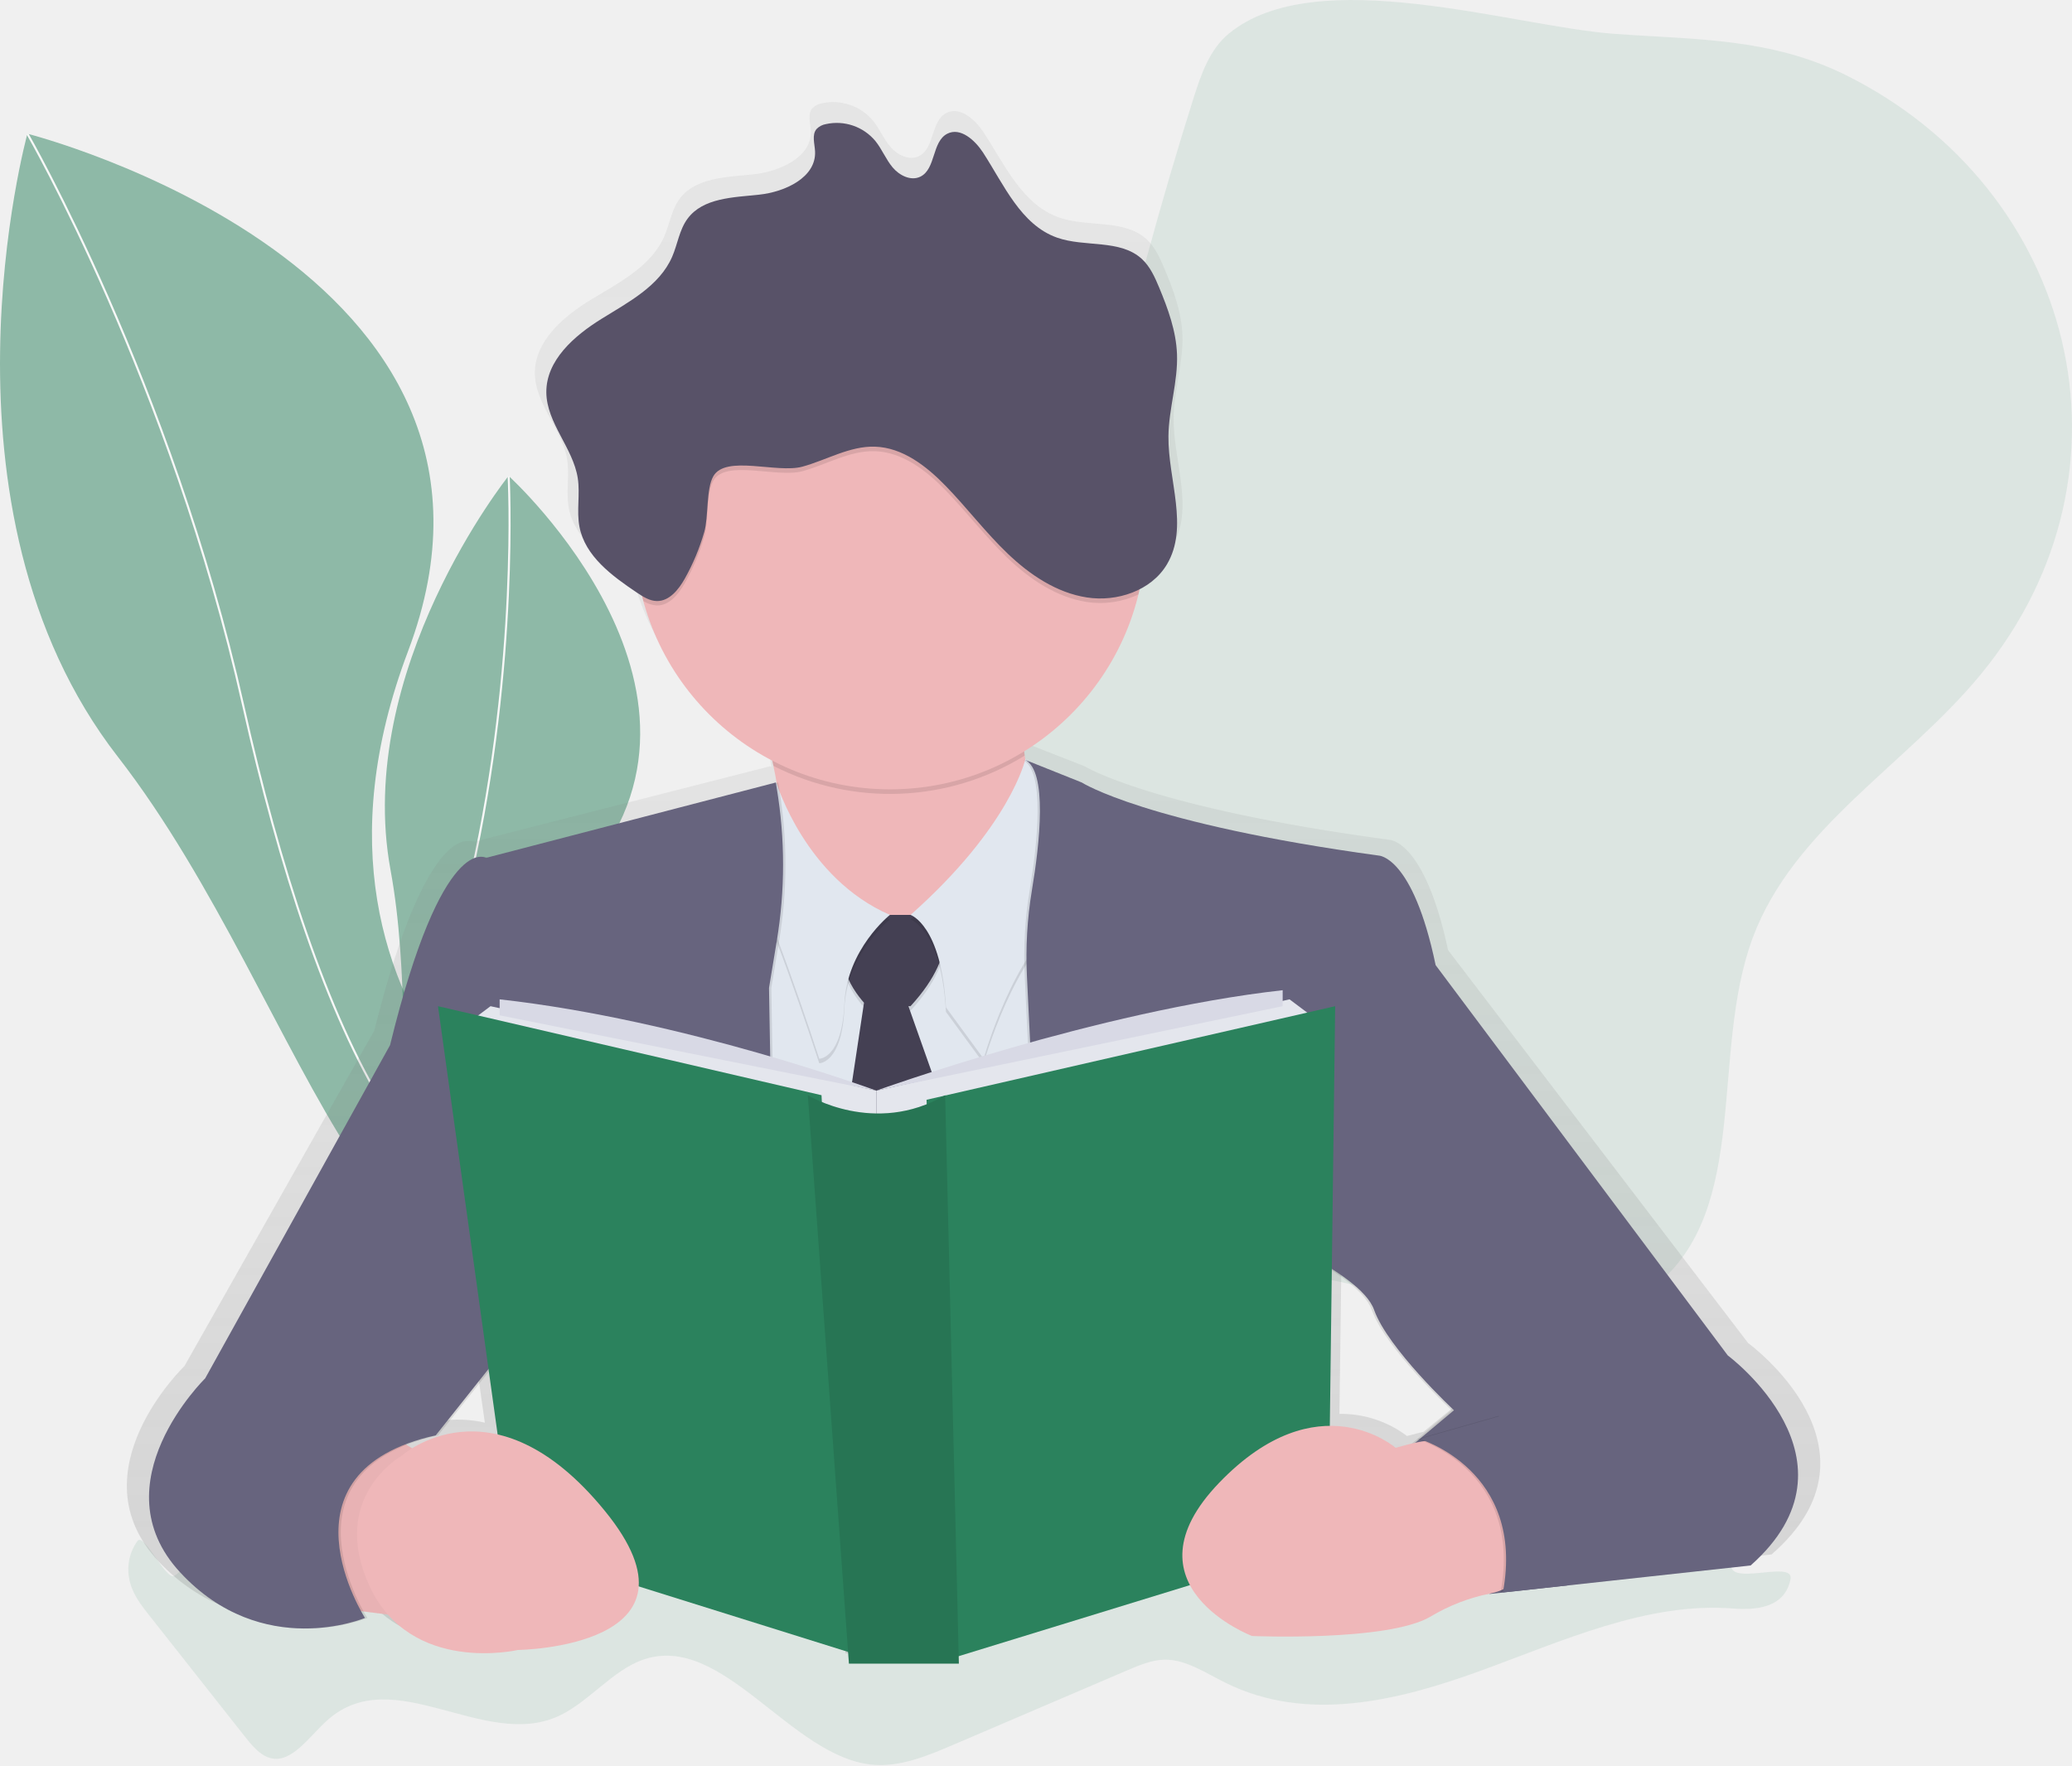
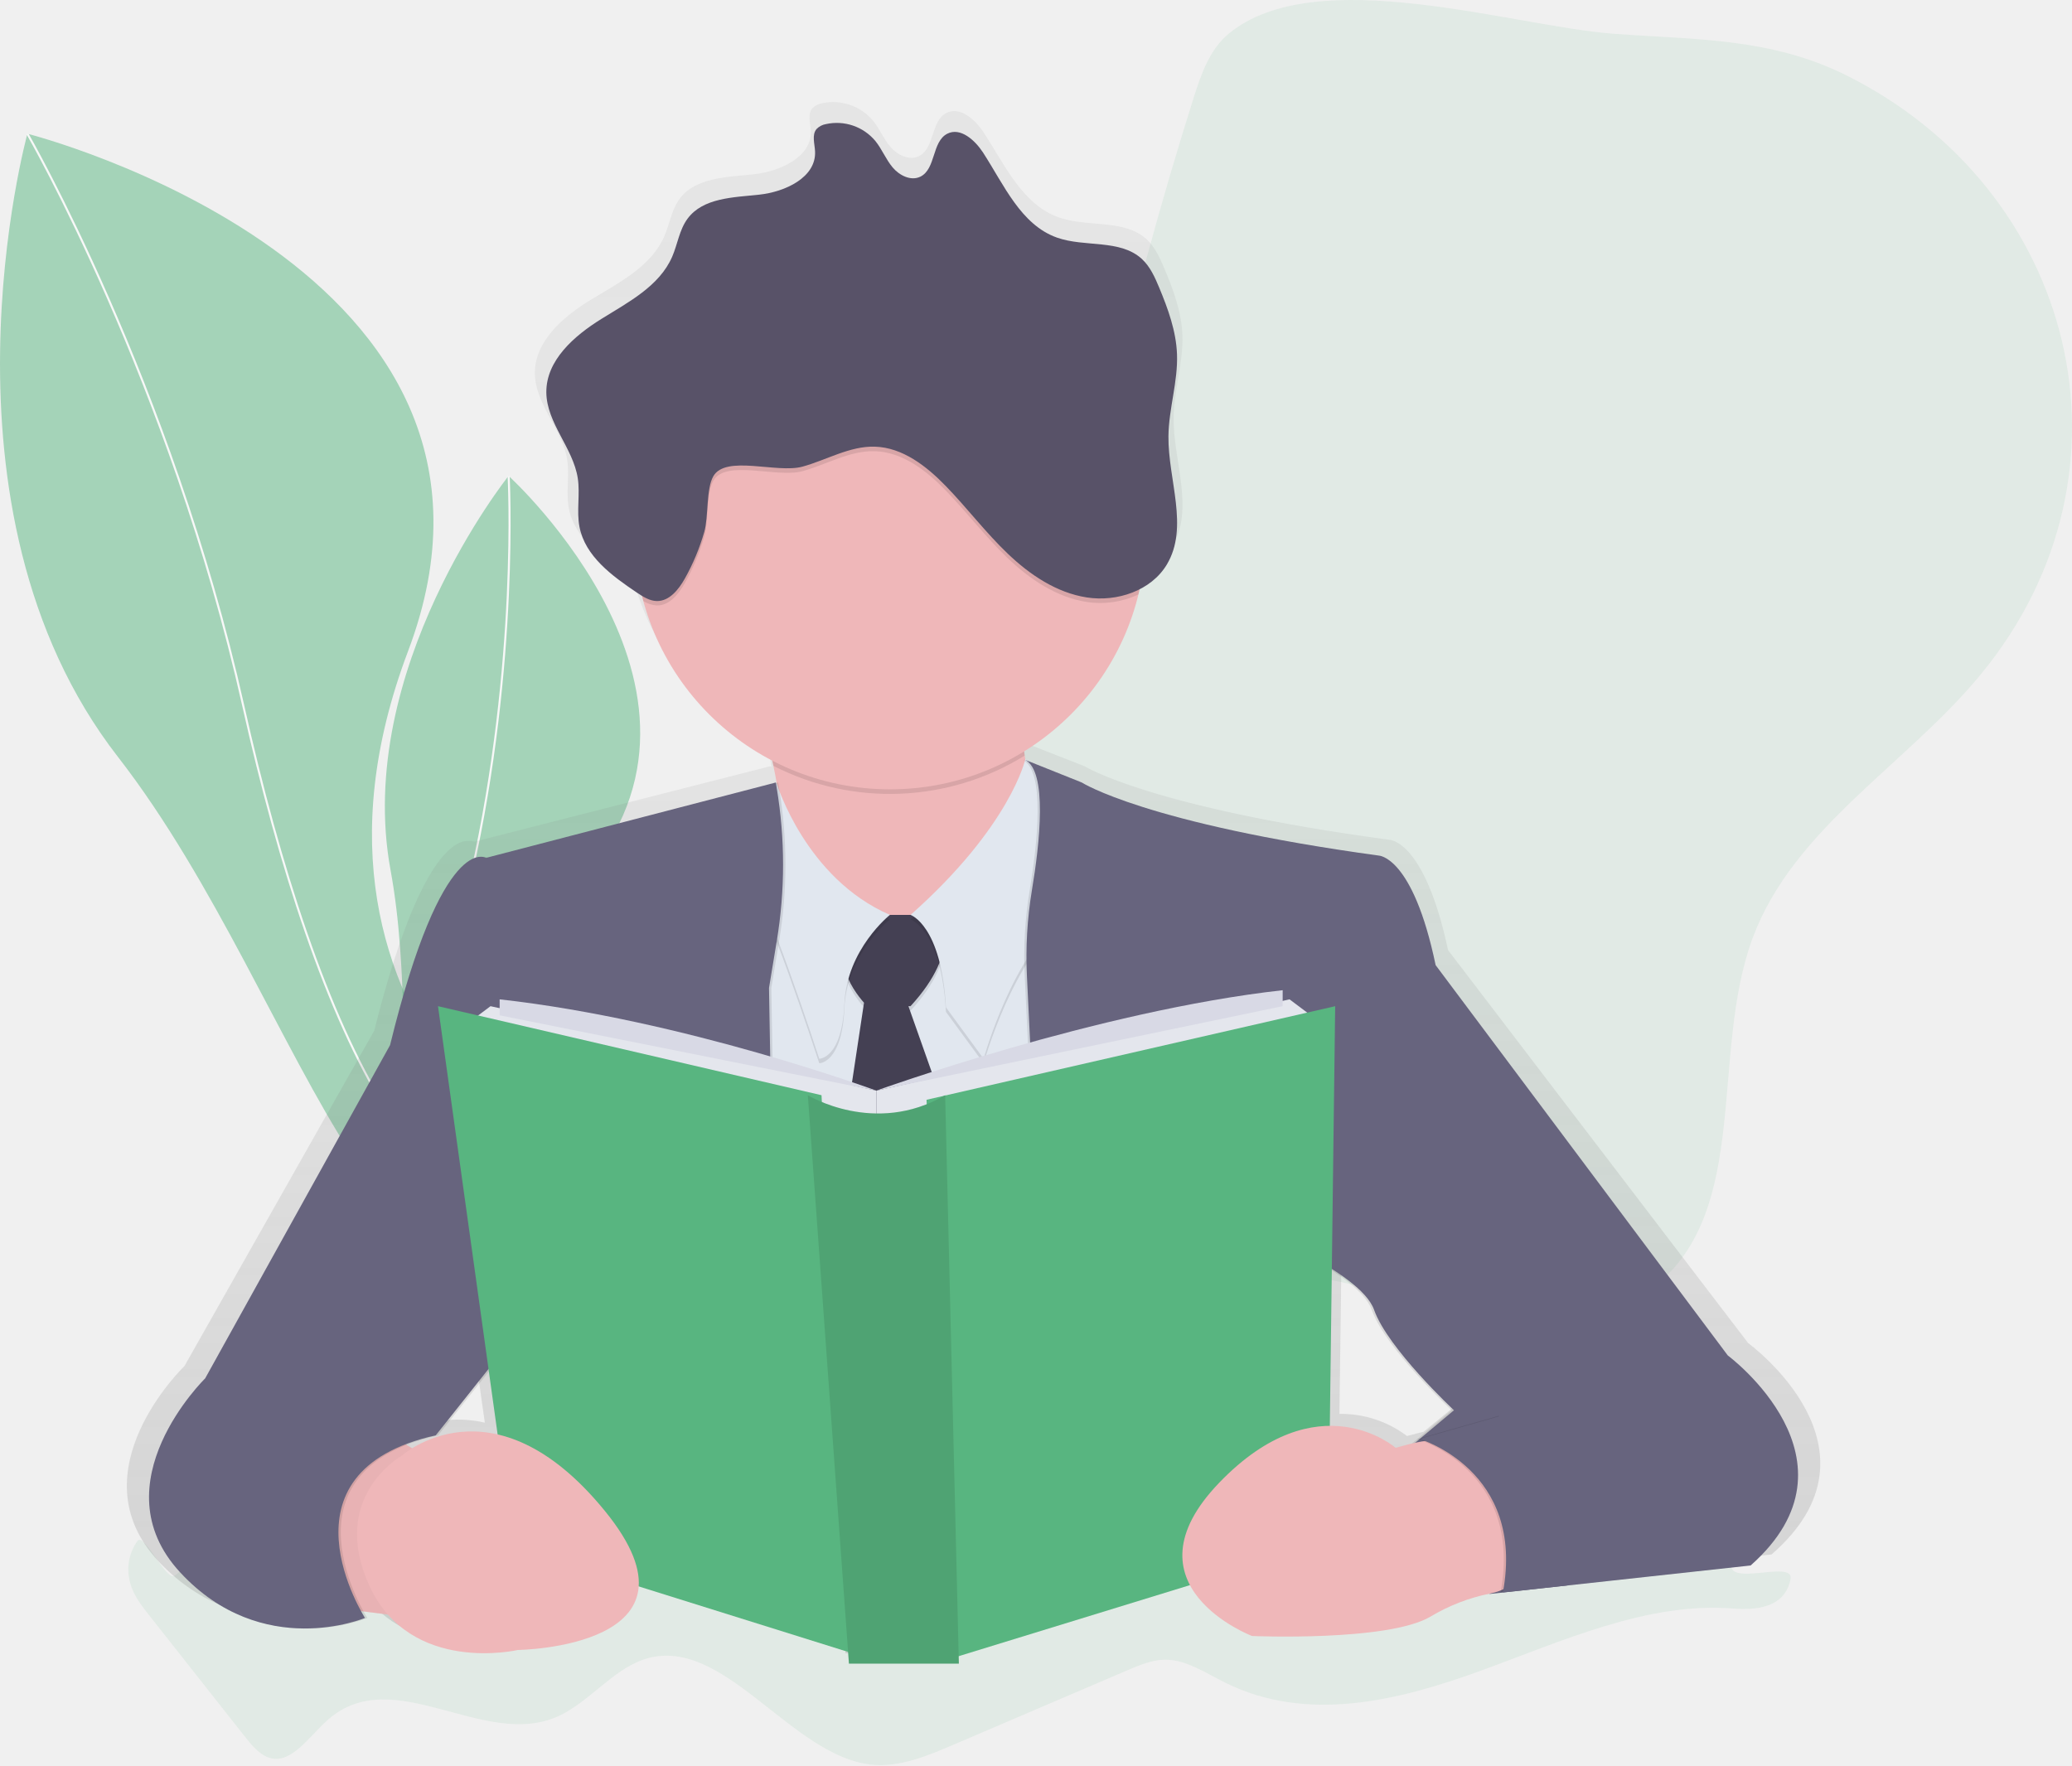
<svg xmlns="http://www.w3.org/2000/svg" id="5e1838a0-6e06-4e3f-aa75-de6d8e6cdfa0" data-name="Layer 1" width="1007.04" height="858" viewBox="0 0 1007.04 858">
  <defs>
    <linearGradient id="cc082665-c41a-43d9-8451-73726d32e49c" x1="569.66" y1="824.63" x2="569.66" y2="70.6" gradientUnits="userSpaceOnUse">
      <stop offset="0" stop-color="gray" stop-opacity="0.25" />
      <stop offset="0.54" stop-color="gray" stop-opacity="0.12" />
      <stop offset="1" stop-color="gray" stop-opacity="0.1" />
    </linearGradient>
  </defs>
  <g opacity="0.1">
-     <path d="M693.73,37.32c-9.33,7.66-13.5,19.8-17.14,31.31q-12.24,38.74-22.89,78C643.35,184.65,633.95,223.51,615,258.1s-46.56,63.26-73.87,91.59l-98.38,102c-30.4,31.53-62.83,67.92-62.25,111.72.5,38,27.06,71.71,59.56,91.33s70.48,27.65,107.65,35.37c18.87,3.92,38.9,7.77,57,1.25,21.74-7.82,35.91-28.77,55.78-40.56,35.65-21.17,80.82-9.26,120.76,1.84s87,19.52,119.39-6.34c47-37.53,26.74-113.14,47.73-169.5,19.92-53.49,75-84.25,111.15-128.41,80.76-98.63,45.45-235.63-66-290.93C957,39.39,921,40.32,881.39,37.47,832,33.93,736.3,2.35,693.73,37.32Z" transform="translate(-96.48 -21)" fill="#2b825d" />
+     <path d="M693.73,37.32c-9.33,7.66-13.5,19.8-17.14,31.31q-12.24,38.74-22.89,78C643.35,184.65,633.95,223.51,615,258.1s-46.56,63.26-73.87,91.59l-98.38,102c-30.4,31.53-62.83,67.92-62.25,111.72.5,38,27.06,71.71,59.56,91.33s70.48,27.65,107.65,35.37c18.87,3.92,38.9,7.77,57,1.25,21.74-7.82,35.91-28.77,55.78-40.56,35.65-21.17,80.82-9.26,120.76,1.84s87,19.52,119.39-6.34c47-37.53,26.74-113.14,47.73-169.5,19.92-53.49,75-84.25,111.15-128.41,80.76-98.63,45.45-235.63-66-290.93C957,39.39,921,40.32,881.39,37.47,832,33.93,736.3,2.35,693.73,37.32Z" transform="translate(-96.48 -21)" fill="#58b580" />
  </g>
  <g opacity="0.5">
-     <path d="M389.41,607.83s-165.2-83.6-94.6-270.33S109.8,86,109.8,86s-50.07,181.82,44,302.9S284.16,711,389.41,607.83Z" transform="translate(-96.48 -21)" fill="#2b825d" />
+     <path d="M389.41,607.83s-165.2-83.6-94.6-270.33S109.8,86,109.8,86s-50.07,181.82,44,302.9S284.16,711,389.41,607.83Z" transform="translate(-96.48 -21)" fill="#58b580" />
    <path d="M109.8,86s69.7,120.77,104.87,277.87,92.43,286.74,173.89,241" transform="translate(-96.48 -21)" fill="none" stroke="#fff" stroke-miterlimit="10" />
  </g>
  <g opacity="0.5">
-     <path d="M353.92,638.37s-66.06-94.83,21.58-186.24-31.83-199.82-31.83-199.82S268.32,346.43,286.31,444,270.07,670.7,353.92,638.37Z" transform="translate(-96.48 -21)" fill="#2b825d" />
+     <path d="M353.92,638.37s-66.06-94.83,21.58-186.24-31.83-199.82-31.83-199.82S268.32,346.43,286.31,444,270.07,670.7,353.92,638.37Z" transform="translate(-96.48 -21)" fill="#58b580" />
    <path d="M343.68,252.31s5,90.72-18.1,193.52-27.13,195.38,28.67,190.57" transform="translate(-96.48 -21)" fill="none" stroke="#fff" stroke-miterlimit="10" />
  </g>
  <g opacity="0.1">
-     <path d="M159.19,787.86c1.16,7.13,5.29,12.56,9.21,17.54l46.65,59.14c3.75,4.76,7.78,9.71,12.82,11,10.53,2.79,19-10.73,28-18.64,32-28.12,75.73,14.69,111.9-1.68,14.47-6.55,26.19-22.11,40.94-27.38,39.05-14,72.14,47.85,112.46,51,13.24,1,26.23-4.44,38.88-9.85l84.38-36.12c5.86-2.51,11.82-5,18-5.15,10.38-.18,20.05,6.5,29.82,11.31,39.33,19.38,83,8.92,123.4-5.76s81.09-33.57,122.85-30.44c10.87.82,25.23.13,28.2-14.13,1.77-8.48-22.12.41-27.65-4.16s7.63-23.64,1.18-24.45c-37.53-4.7-75.77-4.83-112.45,7-19,6.12-37.69,15.44-57.2,17.35-20.34,2-40.57-4.16-60.54-9.76-50.57-14.18-102-25-153.63-22.8-91.76,4-182.14,49.26-273.44,36.14a232.69,232.69,0,0,1-77.4-25.92c-12.32-6.65-11.77,16.9-24.34,24.83-4.09,2.58-14.8-21.48-18-16.85A23.52,23.52,0,0,0,159.19,787.86Z" transform="translate(-96.48 -21)" fill="#2b825d" />
+     <path d="M159.19,787.86c1.16,7.13,5.29,12.56,9.21,17.54l46.65,59.14c3.75,4.76,7.78,9.71,12.82,11,10.53,2.79,19-10.73,28-18.64,32-28.12,75.73,14.69,111.9-1.68,14.47-6.55,26.19-22.11,40.94-27.38,39.05-14,72.14,47.85,112.46,51,13.24,1,26.23-4.44,38.88-9.85l84.38-36.12c5.86-2.51,11.82-5,18-5.15,10.38-.18,20.05,6.5,29.82,11.31,39.33,19.38,83,8.92,123.4-5.76s81.09-33.57,122.85-30.44c10.87.82,25.23.13,28.2-14.13,1.77-8.48-22.12.41-27.65-4.16s7.63-23.64,1.18-24.45c-37.53-4.7-75.77-4.83-112.45,7-19,6.12-37.69,15.44-57.2,17.35-20.34,2-40.57-4.16-60.54-9.76-50.57-14.18-102-25-153.63-22.8-91.76,4-182.14,49.26-273.44,36.14a232.69,232.69,0,0,1-77.4-25.92c-12.32-6.65-11.77,16.9-24.34,24.83-4.09,2.58-14.8-21.48-18-16.85A23.52,23.52,0,0,0,159.19,787.86Z" transform="translate(-96.48 -21)" fill="#58b580" />
  </g>
  <path d="M946.12,673.83l-145.85-191c-11.39-53.62-28.49-53.62-28.49-53.62-116.22-15.64-148.12-35.75-148.12-35.75l-26-10.18L595.49,382c-.1-.57-.21-1.14-.31-1.73s-.2-1.37-.28-2.06a125.45,125.45,0,0,0,57-76.8c.21-.84.4-1.7.6-2.55a32.84,32.84,0,0,0,13.59-12.11c11.17-18.31.56-41.49.8-62.82.15-13.48,4.8-26.69,4.27-40.16-.44-11.28-4.48-22.11-8.89-32.53-2.14-5.07-4.5-10.25-8.6-14-10.87-9.87-28.47-5.64-42.43-10.5-18.06-6.29-26.47-25.89-36.91-41.65-4-6.08-11.28-12.5-17.85-9.17-7.71,3.9-5.62,17.25-13.41,21-4.72,2.27-10.49-.59-13.86-4.55s-5.3-8.93-8.62-12.93A25.34,25.34,0,0,0,496,71.2a8.53,8.53,0,0,0-4.67,2.39c-2.49,2.9-.93,7.22-.76,11,.59,12.73-15,19.8-27.88,21.15s-28.06,1.51-35.77,11.76c-4.08,5.43-4.95,12.5-7.7,18.68-6.38,14.33-21.81,22.18-35.37,30.41s-27.52,20.23-27.4,35.87c.12,15,13.36,27.15,15.69,42,1.24,7.87-.69,16,.85,23.83,2.83,14.36,16.25,24,28.63,32.15.84.55,1.69,1.1,2.56,1.62.22.88.44,1.75.68,2.62a125.91,125.91,0,0,0,64.36,78c.2.84.39,1.69.58,2.56.59,2.68,1.14,5.47,1.63,8.33l-.38.1,0-.28L327,430.12a6.24,6.24,0,0,0-2.71-.34c-5.9-.48-24.35,5.88-45.88,92.13L186.13,685s-53.55,51.39-12.53,95c20.91,22.21,44.49,27.58,62.58,27.51A86.36,86.36,0,0,0,267,802.29s-.74-1.14-1.88-3.16l12.2,1.49c24,26.68,64.88,17.31,64.88,17.31s58.15-.66,60.29-31.07L507,818.92l.42,5.71h54.88l-.09-3.64,115.46-34.78c9,16.64,31,24.87,31,24.87s67.76,2.85,89.06-9.49a95.17,95.17,0,0,1,28.86-11.11l.59-.06-.14.14,130.46-14C1016.76,725.21,946.12,673.83,946.12,673.83ZM289.45,719.25l-2.87-1.66a106.09,106.09,0,0,1,15.77-4.66l25.38-31.33,4.39,30.9A57.72,57.72,0,0,0,289.45,719.25ZM780.32,719a53.22,53.22,0,0,0-32.85-10.75l1-76.06C758,638.28,766,645,768.37,651.48c6.84,19,39.88,49.15,39.88,49.15l-17.16,14.1h0l-2.67,2.19c-.72.17-1.44.34-2.16.53Z" transform="translate(-96.48 -21)" fill="url(#cc082665-c41a-43d9-8451-73726d32e49c)" />
  <polygon points="166.28 782 192.91 785.33 208.44 708.77 178.48 691.01 139.65 733.18 166.28 782" fill="#efb7b9" />
  <polygon points="166.28 782 192.91 785.33 208.44 708.77 178.48 691.01 139.65 733.18 166.28 782" opacity="0.03" />
  <path d="M620,426.86l-64.35,57.7s-124.27,27.74-93.2-11.1c17.6-22,15.26-55.39,9.92-80.21a208.09,208.09,0,0,0-9.92-33S622.25,263.76,600.06,337c-6.58,21.72-7.5,38.47-5.55,51.27C599.17,418.63,620,426.86,620,426.86Z" transform="translate(-96.48 -21)" fill="#efb7b9" />
  <path d="M600.06,337c-6.58,21.72-7.5,38.47-5.55,51.27a124.41,124.41,0,0,1-122.12,5,208.09,208.09,0,0,0-9.92-33S622.25,263.76,600.06,337Z" transform="translate(-96.48 -21)" opacity="0.1" />
  <path d="M653.32,280.4A124.27,124.27,0,1,1,529,156.13,123.91,123.91,0,0,1,653.32,280.4Z" transform="translate(-96.48 -21)" fill="#efb7b9" />
  <polygon points="347.13 420.29 347.13 647.74 565.71 629.99 529.1 398.1 432.57 455.79 347.13 420.29" fill="#e1e7ef" />
  <path d="M562.33,581.09,538,512.3H539c25.52-27.74,14.42-44.38,14.42-44.38H518c-22.55,16-6.9,36.73-1.59,42.7l-10.62,70.47Z" transform="translate(-96.48 -21)" opacity="0.1" />
  <path d="M562.33,578.87,538,510.08H539c25.52-27.74,14.42-44.38,14.42-44.38H518c-22.55,16-6.9,36.73-1.59,42.7l-10.62,70.47Z" transform="translate(-96.48 -21)" fill="#444053" />
  <path d="M594.81,392.2s-7,32.44-55.77,75.71c0,0,15,5,17.2,44.94l18.31,25s14.42-52.15,39.94-69.9,0-64.35,0-64.35Z" transform="translate(-96.48 -21)" opacity="0.1" />
  <path d="M594.81,390s-7,32.44-55.77,75.71c0,0,15,5,17.2,44.94l18.31,25s14.42-52.15,39.94-69.9,0-64.35,0-64.35Z" transform="translate(-96.48 -21)" fill="#e1e7ef" />
  <path d="M529,467.91S508,484.56,506.86,511.19s-12.2,26.63-12.2,26.63-27.74-85.43-36.61-93.2,16-40.54,16-40.54S488,450.16,529,467.91Z" transform="translate(-96.48 -21)" opacity="0.1" />
  <path d="M529,465.7S508,482.34,506.86,509s-12.2,26.63-12.2,26.63S466.91,450.16,458,442.4s16-40.54,16-40.54S488,447.94,529,465.7Z" transform="translate(-96.48 -21)" fill="#e1e7ef" />
  <path d="M593.4,390.25l27.74,11.1s31.07,20,144.24,35.51c0,0,16.64,0,27.74,53.26l142,189.73s68.79,51,11.1,102.08l-127,13.87s73.23-69.9-37.72-72.12L802,706.47s-32.18-30-38.83-48.82-61-39.94-61-39.94l6.66,159.77L608.93,793l-14.4-297.3a197.44,197.44,0,0,1,2.4-41.93C600.69,431.22,604.66,395.5,593.4,390.25Z" transform="translate(-96.48 -21)" opacity="0.1" />
  <path d="M594.51,390.25l27.74,11.1s31.07,20,144.24,35.51c0,0,16.64,0,27.74,53.26l142,189.73s68.79,51,11.1,102.08l-127,13.87s73.23-69.9-37.72-72.12l20.53-17.2s-32.18-30-38.83-48.82-61-39.94-61-39.94l6.66,159.77L610,793l-14.4-297.3a197.44,197.44,0,0,1,2.4-41.93C601.8,431.22,605.77,395.5,594.51,390.25Z" transform="translate(-96.48 -21)" fill="#67647e" />
  <path d="M474.68,401.34,333.77,438s-21.08-13.31-46.6,91l-89.87,162s-52.15,51-12.2,94.31S275,807.43,275,807.43s-45.49-71,34.4-88.76l30-37.72,135.36,15.53L471.35,501.2l3.79-22.76a226,226,0,0,0,0-74.31Z" transform="translate(-96.48 -21)" opacity="0.1" />
  <path d="M473.57,401.34,332.66,438s-21.08-13.31-46.6,91l-89.87,162S144,742,184,785.24s89.87,22.19,89.87,22.19-45.49-71,34.4-88.76l30-37.72,135.36,15.53L470.24,501.2,474,478.44a226,226,0,0,0,0-74.31Z" transform="translate(-96.48 -21)" fill="#67647e" />
  <polygon points="238.4 489.08 225.08 499.06 425.91 550.1 425.91 530.13 238.4 489.08" fill="#e4e6ed" />
  <polygon points="626.74 485.75 640.05 495.74 425.91 550.1 425.91 530.13 626.74 485.75" fill="#e4e6ed" />
-   <polygon points="212.88 489.08 399.28 532.35 412.59 803.08 249.49 752.04 212.88 489.08" fill="#2b825d" />
-   <polygon points="648.93 489.08 450.32 534.57 461.41 806.41 645.6 749.82 648.93 489.08" fill="#2b825d" />
-   <path d="M489.1,553.35s32.54,20,66.75,0l6.66,276.28H509.08Z" transform="translate(-96.48 -21)" fill="#2b825d" />
+   <polygon points="212.88 489.08 399.28 532.35 412.59 803.08 249.49 752.04 212.88 489.08" fill="#58b580" />
+   <polygon points="648.93 489.08 450.32 534.57 461.41 806.41 645.6 749.82 648.93 489.08" fill="#58b580" />
+   <path d="M489.1,553.35s32.54,20,66.75,0l6.66,276.28H509.08Z" transform="translate(-96.48 -21)" fill="#58b580" />
  <path d="M489.1,553.35s32.54,20,66.75,0l6.66,276.28H509.08Z" transform="translate(-96.48 -21)" opacity="0.1" />
  <path d="M339.32,506.75v7.77l183.07,36.61S429.19,516.73,339.32,506.75Z" transform="translate(-96.48 -21)" fill="#d8d9e5" />
  <path d="M719.89,502.31v7.77l-197.5,41.05S630,512.3,719.89,502.31Z" transform="translate(-96.48 -21)" fill="#d8d9e5" />
  <path d="M780.58,723.18l-5.79,1.56s-37.71-33-85.78,17,16,74.47,16,74.47,66,2.83,86.73-9.43a91.23,91.23,0,0,1,28.89-11.19,29.52,29.52,0,0,0,16.18-9.13h0a38.61,38.61,0,0,0,9.66-31.84h0A38.61,38.61,0,0,0,818.07,723h0A73.16,73.16,0,0,0,780.58,723.18Z" transform="translate(-96.48 -21)" fill="#efb7b9" />
  <path d="M291.61,728.66s44.38-39.94,98.75,26.63S348.19,823,348.19,823,296,835.17,276.07,791.9,291.61,728.66,291.61,728.66Z" transform="translate(-96.48 -21)" fill="#efb7b9" />
  <path d="M785.28,720.47s51.59,15.06,40.53,74.59l31.18-3.4,6.58-30.27-13.31-42.16-25.52-10Z" transform="translate(-96.48 -21)" opacity="0.1" />
  <path d="M786.39,720.47s51.59,15.06,40.53,74.59l31.18-3.4,6.58-30.27-13.31-42.16-25.52-10Z" transform="translate(-96.48 -21)" fill="#67647e" />
  <path d="M653.32,280.4a123.91,123.91,0,0,1-3.54,29.52,43.16,43.16,0,0,1-25.06,3.68c-14.7-2.25-27.68-11-38.43-21.27s-19.77-22.22-30.14-32.9c-9.4-9.68-21-18.73-34.48-19.12-12.24-.36-23.39,6.48-35.19,9.72-12.36,3.4-37.26-5.88-43.29,4.6-3.54,6.16-2.29,19.71-4.38,27a105.93,105.93,0,0,1-9.53,22.85c-3,5.27-7.41,10.86-13.46,10.81a13.61,13.61,0,0,1-6.64-2.12,124.28,124.28,0,1,1,244.15-32.8Z" transform="translate(-96.48 -21)" opacity="0.1" />
  <path d="M486.47,247.83c11.81-3.24,23-10.08,35.19-9.72,13.48.39,25.09,9.44,34.48,19.12,10.36,10.67,19.38,22.62,30.14,32.9s23.73,19,38.43,21.27,31.25-3.26,38.88-16c10.87-18.18.55-41.21.78-62.39.15-13.39,4.67-26.51,4.16-39.89-.43-11.2-4.36-22-8.65-32.31-2.09-5-4.38-10.18-8.38-13.89-10.59-9.8-27.72-5.6-41.32-10.43-17.58-6.25-25.78-25.72-35.94-41.37-3.92-6-11-12.41-17.38-9.11-7.51,3.88-5.47,17.14-13.06,20.86-4.6,2.25-10.22-.59-13.5-4.52s-5.17-8.87-8.39-12.84a24.4,24.4,0,0,0-24-8.19,8.25,8.25,0,0,0-4.55,2.37c-2.42,2.88-.91,7.17-.74,10.93.58,12.64-14.57,19.66-27.15,21s-27.33,1.5-34.83,11.69c-4,5.39-4.82,12.41-7.5,18.55-6.22,14.24-21.24,22-34.45,30.21s-26.8,20.1-26.68,35.63c.12,14.93,13,27,15.28,41.73,1.2,7.82-.67,15.9.83,23.67,2.75,14.26,15.82,23.83,27.88,31.93,3,2,6.2,4.09,9.8,4.12,6,.05,10.49-5.54,13.46-10.81a106,106,0,0,0,9.53-22.85c2.09-7.31.84-20.86,4.38-27C449.21,241.95,474.11,251.22,486.47,247.83Z" transform="translate(-96.48 -21)" fill="#585268" />
</svg>
